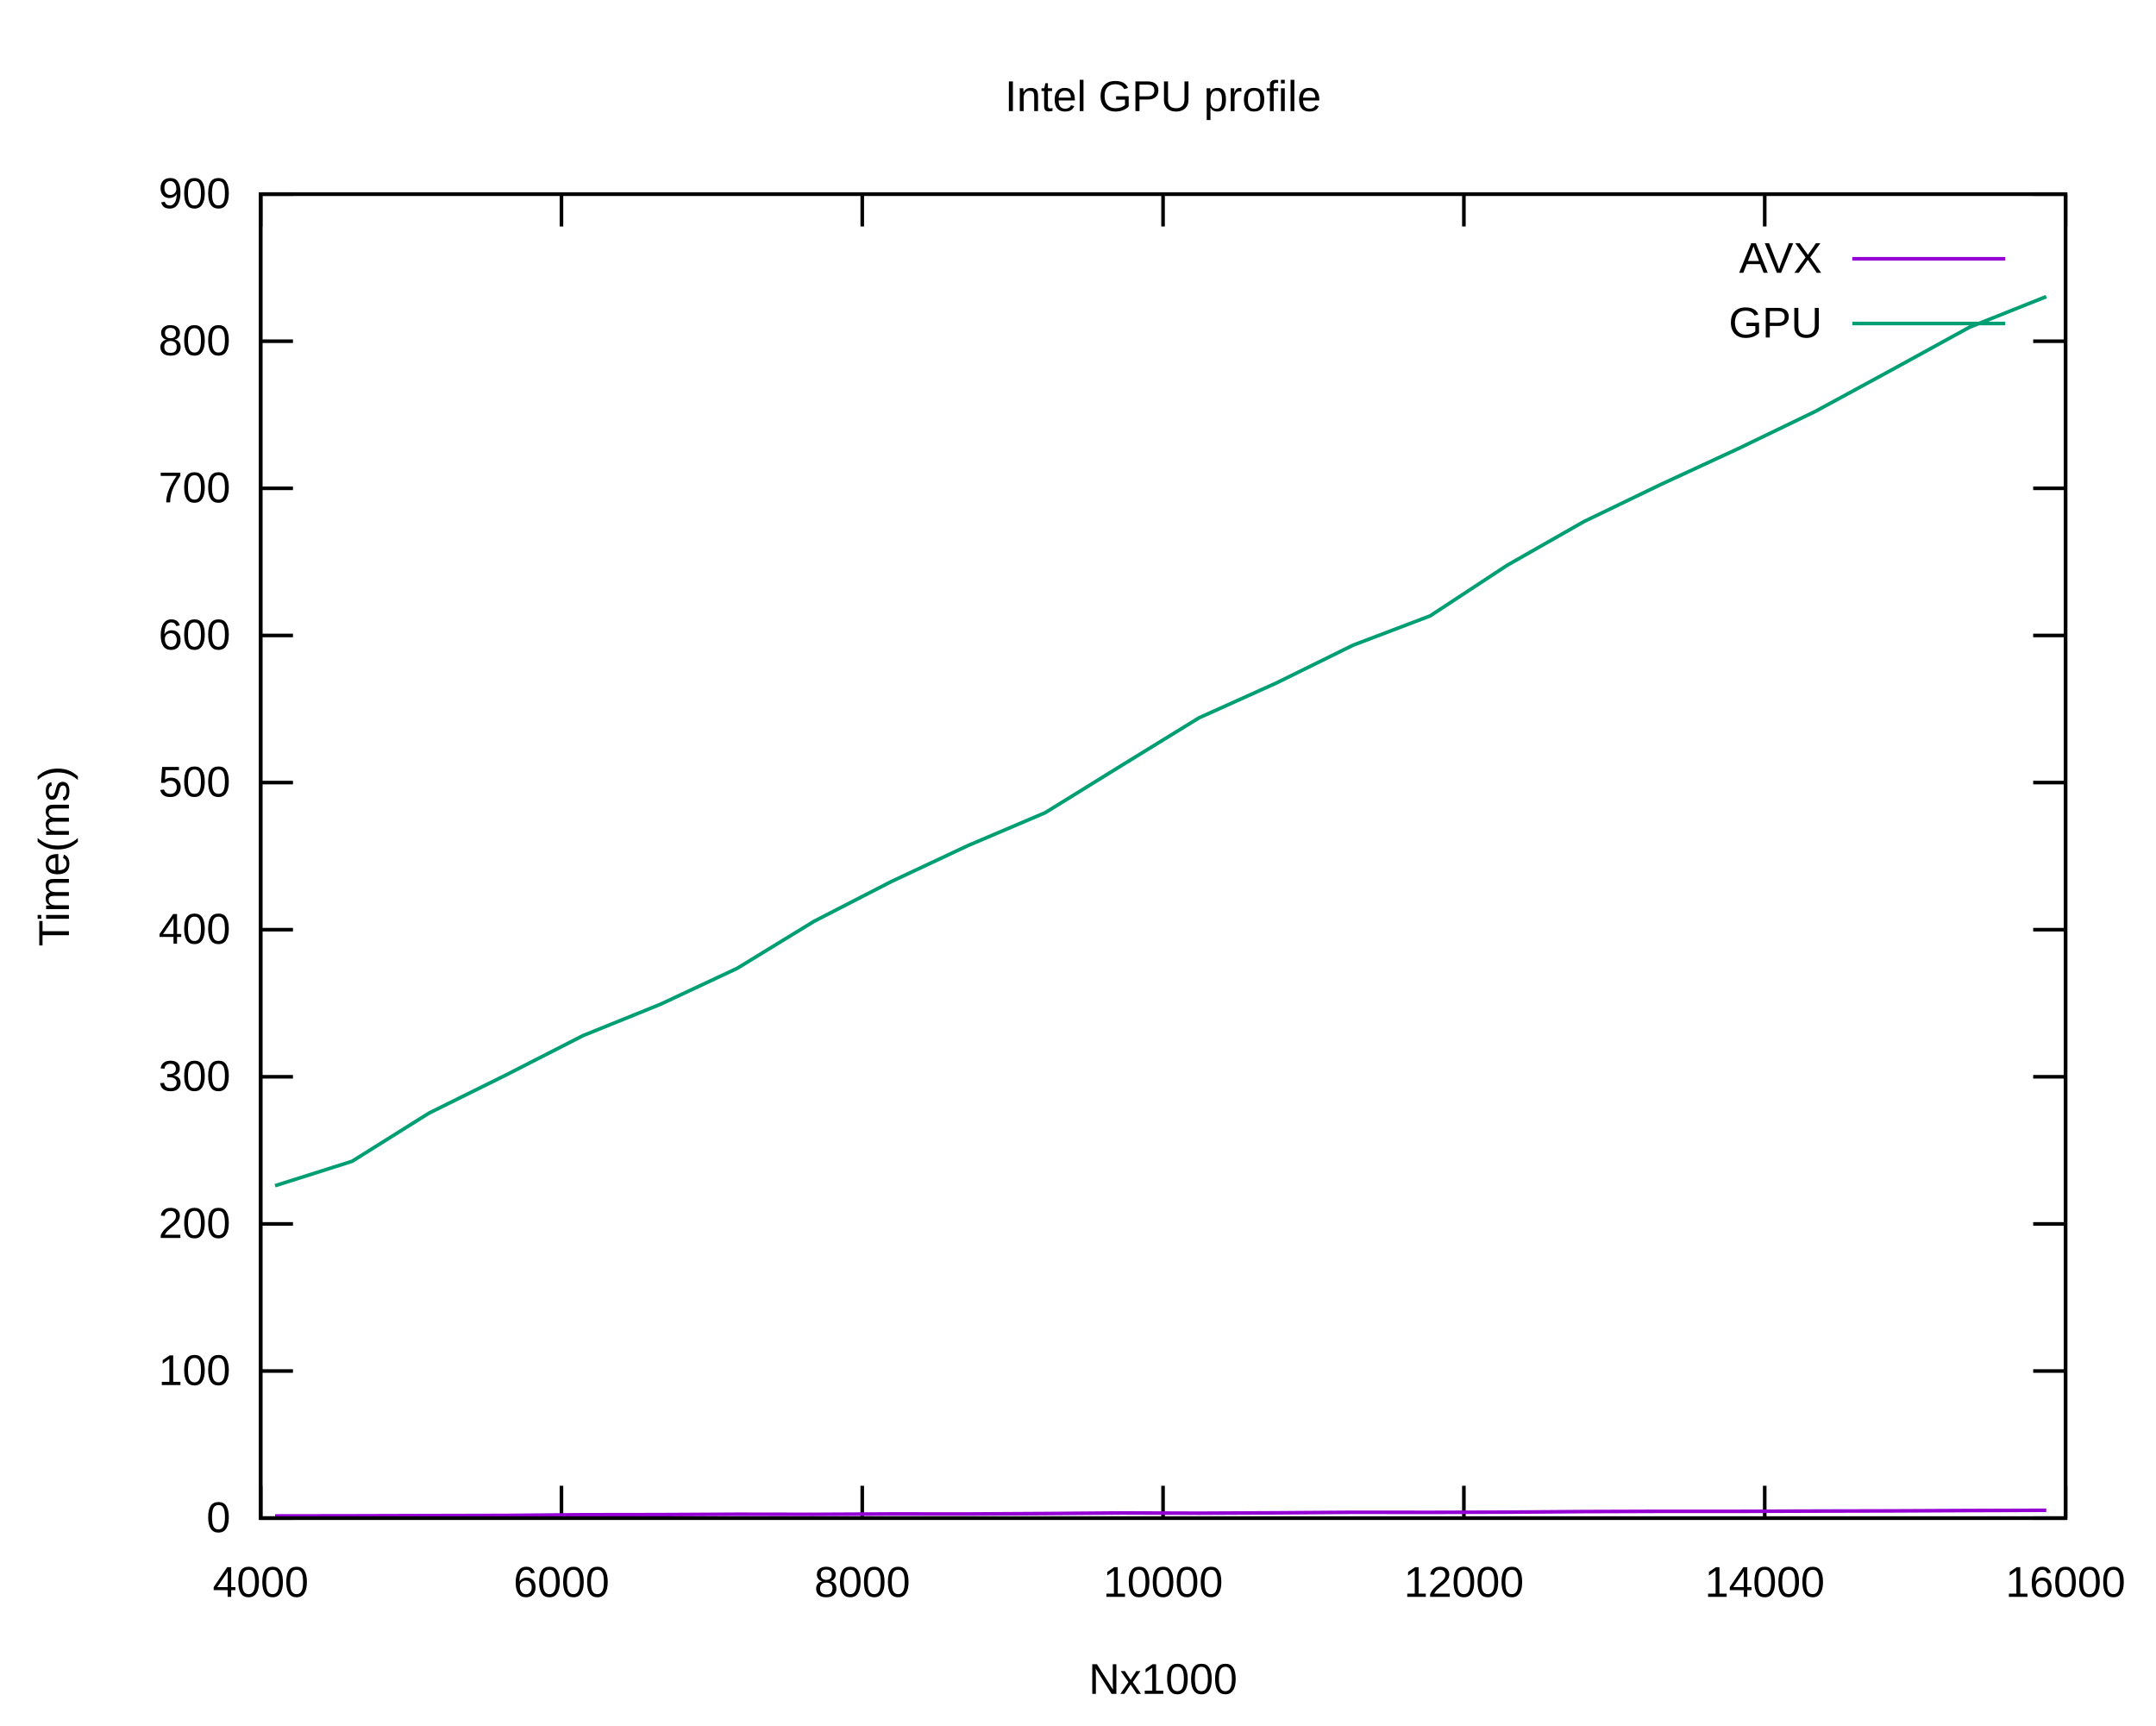
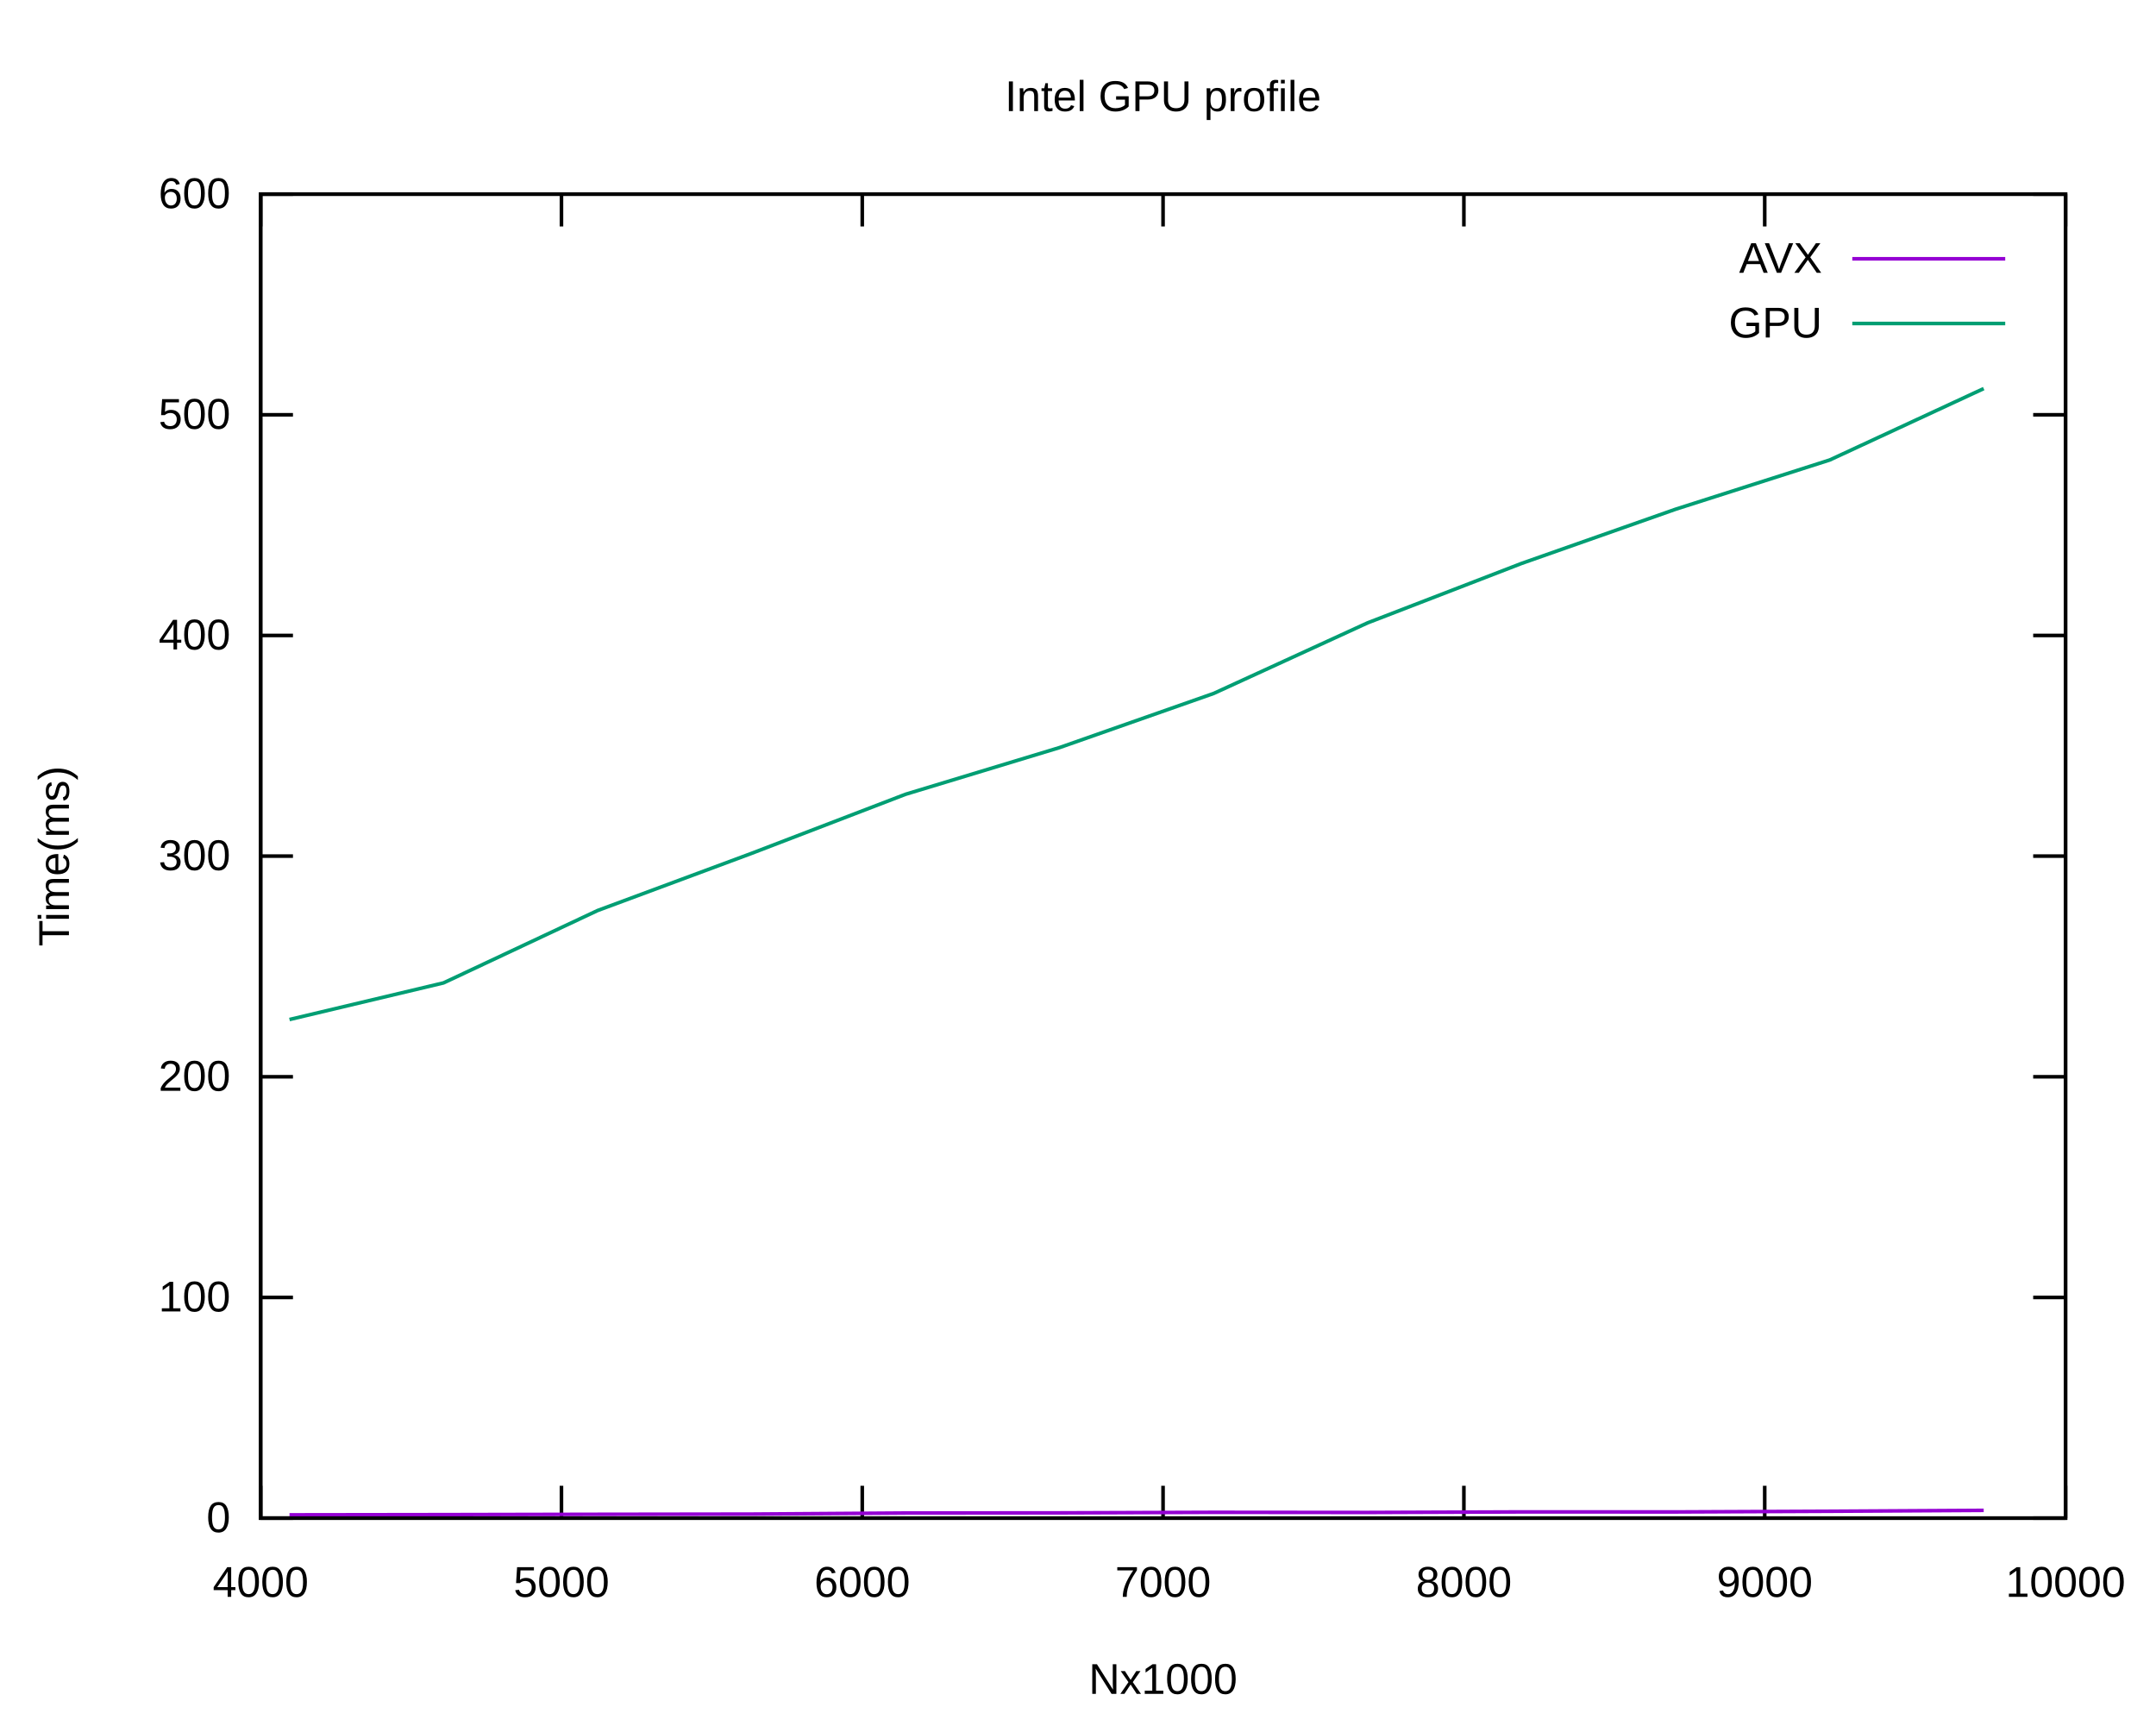
<svg xmlns="http://www.w3.org/2000/svg" xmlns:xlink="http://www.w3.org/1999/xlink" width="600" height="480" viewBox="0 0 600 480">
  <g id="gnuplot_canvas">
    <rect x="0" y="0" width="600" height="480" fill="none" />
    <defs>
      <circle id="gpDot" r="0.5" stroke-width="0.5" stroke="currentColor" />
      <path id="gpPt0" stroke-width="0.222" stroke="currentColor" d="M-1,0 h2 M0,-1 v2" />
      <path id="gpPt1" stroke-width="0.222" stroke="currentColor" d="M-1,-1 L1,1 M1,-1 L-1,1" />
      <path id="gpPt2" stroke-width="0.222" stroke="currentColor" d="M-1,0 L1,0 M0,-1 L0,1 M-1,-1 L1,1 M-1,1 L1,-1" />
      <rect id="gpPt3" stroke-width="0.222" stroke="currentColor" x="-1" y="-1" width="2" height="2" />
      <rect id="gpPt4" stroke-width="0.222" stroke="currentColor" fill="currentColor" x="-1" y="-1" width="2" height="2" />
      <circle id="gpPt5" stroke-width="0.222" stroke="currentColor" cx="0" cy="0" r="1" />
      <use xlink:href="#gpPt5" id="gpPt6" fill="currentColor" stroke="none" />
      <path id="gpPt7" stroke-width="0.222" stroke="currentColor" d="M0,-1.33 L-1.33,0.67 L1.33,0.67 z" />
      <use xlink:href="#gpPt7" id="gpPt8" fill="currentColor" stroke="none" />
      <use xlink:href="#gpPt7" id="gpPt9" stroke="currentColor" transform="rotate(180)" />
      <use xlink:href="#gpPt9" id="gpPt10" fill="currentColor" stroke="none" />
      <use xlink:href="#gpPt3" id="gpPt11" stroke="currentColor" transform="rotate(45)" />
      <use xlink:href="#gpPt11" id="gpPt12" fill="currentColor" stroke="none" />
      <path id="gpPt13" stroke-width="0.222" stroke="currentColor" d="M0,1.330 L1.265,0.411 L0.782,-1.067 L-0.782,-1.076 L-1.265,0.411 z" />
      <use xlink:href="#gpPt13" id="gpPt14" fill="currentColor" stroke="none" />
      <filter id="textbox" filterUnits="objectBoundingBox" x="0" y="0" height="1" width="1">
        <feFlood flood-color="white" flood-opacity="1" result="bgnd" />
        <feComposite in="SourceGraphic" in2="bgnd" operator="atop" />
      </filter>
      <filter id="greybox" filterUnits="objectBoundingBox" x="0" y="0" height="1" width="1">
        <feFlood flood-color="lightgrey" flood-opacity="1" result="grey" />
        <feComposite in="SourceGraphic" in2="grey" operator="atop" />
      </filter>
    </defs>
    <g fill="none" color="white" stroke="currentColor" stroke-width="1.00" stroke-linecap="butt" stroke-linejoin="miter">
</g>
    <g fill="none" color="black" stroke="currentColor" stroke-width="1.00" stroke-linecap="butt" stroke-linejoin="miter">
      <path stroke="black" d="M72.53,422.40 L81.53,422.40 M574.82,422.40 L565.82,422.40  " />
      <g transform="translate(64.14,426.30)" stroke="none" fill="black" font-family="Arial" font-size="12.00" text-anchor="end">
        <text>
          <tspan font-family="Arial"> 0</tspan>
        </text>
      </g>
    </g>
    <g fill="none" color="black" stroke="currentColor" stroke-width="1.00" stroke-linecap="butt" stroke-linejoin="miter">
-       <path stroke="black" d="M72.53,381.47 L81.53,381.47 M574.82,381.47 L565.82,381.47  " />
-       <g transform="translate(64.14,385.37)" stroke="none" fill="black" font-family="Arial" font-size="12.00" text-anchor="end">
+       <path stroke="black" d="M72.53,361.00 L81.53,361.00 M574.82,361.00 L565.82,361.00  " />
+       <g transform="translate(64.14,364.90)" stroke="none" fill="black" font-family="Arial" font-size="12.00" text-anchor="end">
        <text>
          <tspan font-family="Arial"> 100</tspan>
-         </text>
-       </g>
-     </g>
-     <g fill="none" color="black" stroke="currentColor" stroke-width="1.00" stroke-linecap="butt" stroke-linejoin="miter">
-       <path stroke="black" d="M72.53,340.54 L81.53,340.54 M574.82,340.54 L565.82,340.54  " />
-       <g transform="translate(64.14,344.44)" stroke="none" fill="black" font-family="Arial" font-size="12.00" text-anchor="end">
-         <text>
-           <tspan font-family="Arial"> 200</tspan>
        </text>
      </g>
    </g>
    <g fill="none" color="black" stroke="currentColor" stroke-width="1.00" stroke-linecap="butt" stroke-linejoin="miter">
      <path stroke="black" d="M72.53,299.60 L81.53,299.60 M574.82,299.60 L565.82,299.60  " />
      <g transform="translate(64.14,303.50)" stroke="none" fill="black" font-family="Arial" font-size="12.00" text-anchor="end">
        <text>
+           <tspan font-family="Arial"> 200</tspan>
+         </text>
+       </g>
+     </g>
+     <g fill="none" color="black" stroke="currentColor" stroke-width="1.00" stroke-linecap="butt" stroke-linejoin="miter">
+       <path stroke="black" d="M72.53,238.20 L81.53,238.20 M574.82,238.20 L565.82,238.20  " />
+       <g transform="translate(64.14,242.10)" stroke="none" fill="black" font-family="Arial" font-size="12.00" text-anchor="end">
+         <text>
          <tspan font-family="Arial"> 300</tspan>
-         </text>
-       </g>
-     </g>
-     <g fill="none" color="black" stroke="currentColor" stroke-width="1.00" stroke-linecap="butt" stroke-linejoin="miter">
-       <path stroke="black" d="M72.53,258.67 L81.53,258.67 M574.82,258.67 L565.82,258.67  " />
-       <g transform="translate(64.14,262.57)" stroke="none" fill="black" font-family="Arial" font-size="12.00" text-anchor="end">
-         <text>
-           <tspan font-family="Arial"> 400</tspan>
-         </text>
-       </g>
-     </g>
-     <g fill="none" color="black" stroke="currentColor" stroke-width="1.00" stroke-linecap="butt" stroke-linejoin="miter">
-       <path stroke="black" d="M72.53,217.74 L81.53,217.74 M574.82,217.74 L565.82,217.74  " />
-       <g transform="translate(64.14,221.64)" stroke="none" fill="black" font-family="Arial" font-size="12.00" text-anchor="end">
-         <text>
-           <tspan font-family="Arial"> 500</tspan>
        </text>
      </g>
    </g>
    <g fill="none" color="black" stroke="currentColor" stroke-width="1.00" stroke-linecap="butt" stroke-linejoin="miter">
      <path stroke="black" d="M72.53,176.81 L81.53,176.81 M574.82,176.81 L565.82,176.81  " />
      <g transform="translate(64.14,180.71)" stroke="none" fill="black" font-family="Arial" font-size="12.00" text-anchor="end">
        <text>
-           <tspan font-family="Arial"> 600</tspan>
-         </text>
-       </g>
-     </g>
-     <g fill="none" color="black" stroke="currentColor" stroke-width="1.00" stroke-linecap="butt" stroke-linejoin="miter">
-       <path stroke="black" d="M72.53,135.87 L81.53,135.87 M574.82,135.87 L565.82,135.87  " />
-       <g transform="translate(64.14,139.77)" stroke="none" fill="black" font-family="Arial" font-size="12.00" text-anchor="end">
-         <text>
-           <tspan font-family="Arial"> 700</tspan>
-         </text>
-       </g>
-     </g>
-     <g fill="none" color="black" stroke="currentColor" stroke-width="1.00" stroke-linecap="butt" stroke-linejoin="miter">
-       <path stroke="black" d="M72.53,94.94 L81.53,94.94 M574.82,94.94 L565.82,94.94  " />
-       <g transform="translate(64.14,98.84)" stroke="none" fill="black" font-family="Arial" font-size="12.00" text-anchor="end">
-         <text>
-           <tspan font-family="Arial"> 800</tspan>
+           <tspan font-family="Arial"> 400</tspan>
+         </text>
+       </g>
+     </g>
+     <g fill="none" color="black" stroke="currentColor" stroke-width="1.00" stroke-linecap="butt" stroke-linejoin="miter">
+       <path stroke="black" d="M72.53,115.41 L81.53,115.41 M574.82,115.41 L565.82,115.41  " />
+       <g transform="translate(64.14,119.31)" stroke="none" fill="black" font-family="Arial" font-size="12.00" text-anchor="end">
+         <text>
+           <tspan font-family="Arial"> 500</tspan>
        </text>
      </g>
    </g>
    <g fill="none" color="black" stroke="currentColor" stroke-width="1.00" stroke-linecap="butt" stroke-linejoin="miter">
      <path stroke="black" d="M72.53,54.01 L81.53,54.01 M574.82,54.01 L565.82,54.01  " />
      <g transform="translate(64.14,57.91)" stroke="none" fill="black" font-family="Arial" font-size="12.00" text-anchor="end">
        <text>
-           <tspan font-family="Arial"> 900</tspan>
+           <tspan font-family="Arial"> 600</tspan>
        </text>
      </g>
    </g>
    <g fill="none" color="black" stroke="currentColor" stroke-width="1.00" stroke-linecap="butt" stroke-linejoin="miter">
      <path stroke="black" d="M72.53,422.40 L72.53,413.40 M72.53,54.01 L72.53,63.01  " />
      <g transform="translate(72.53,444.30)" stroke="none" fill="black" font-family="Arial" font-size="12.00" text-anchor="middle">
        <text>
          <tspan font-family="Arial"> 4000</tspan>
        </text>
      </g>
    </g>
    <g fill="none" color="black" stroke="currentColor" stroke-width="1.00" stroke-linecap="butt" stroke-linejoin="miter">
      <path stroke="black" d="M156.25,422.40 L156.25,413.40 M156.25,54.01 L156.25,63.01  " />
      <g transform="translate(156.25,444.30)" stroke="none" fill="black" font-family="Arial" font-size="12.00" text-anchor="middle">
        <text>
-           <tspan font-family="Arial"> 6000</tspan>
+           <tspan font-family="Arial"> 5000</tspan>
        </text>
      </g>
    </g>
    <g fill="none" color="black" stroke="currentColor" stroke-width="1.00" stroke-linecap="butt" stroke-linejoin="miter">
      <path stroke="black" d="M239.96,422.40 L239.96,413.40 M239.96,54.01 L239.96,63.01  " />
      <g transform="translate(239.96,444.30)" stroke="none" fill="black" font-family="Arial" font-size="12.00" text-anchor="middle">
        <text>
-           <tspan font-family="Arial"> 8000</tspan>
+           <tspan font-family="Arial"> 6000</tspan>
        </text>
      </g>
    </g>
    <g fill="none" color="black" stroke="currentColor" stroke-width="1.00" stroke-linecap="butt" stroke-linejoin="miter">
      <path stroke="black" d="M323.67,422.40 L323.67,413.40 M323.67,54.01 L323.67,63.01  " />
      <g transform="translate(323.67,444.30)" stroke="none" fill="black" font-family="Arial" font-size="12.00" text-anchor="middle">
        <text>
-           <tspan font-family="Arial"> 10000</tspan>
+           <tspan font-family="Arial"> 7000</tspan>
        </text>
      </g>
    </g>
    <g fill="none" color="black" stroke="currentColor" stroke-width="1.00" stroke-linecap="butt" stroke-linejoin="miter">
      <path stroke="black" d="M407.39,422.40 L407.39,413.40 M407.39,54.01 L407.39,63.01  " />
      <g transform="translate(407.39,444.30)" stroke="none" fill="black" font-family="Arial" font-size="12.00" text-anchor="middle">
        <text>
-           <tspan font-family="Arial"> 12000</tspan>
+           <tspan font-family="Arial"> 8000</tspan>
        </text>
      </g>
    </g>
    <g fill="none" color="black" stroke="currentColor" stroke-width="1.00" stroke-linecap="butt" stroke-linejoin="miter">
      <path stroke="black" d="M491.11,422.40 L491.11,413.40 M491.11,54.01 L491.11,63.01  " />
      <g transform="translate(491.11,444.30)" stroke="none" fill="black" font-family="Arial" font-size="12.00" text-anchor="middle">
        <text>
-           <tspan font-family="Arial"> 14000</tspan>
+           <tspan font-family="Arial"> 9000</tspan>
        </text>
      </g>
    </g>
    <g fill="none" color="black" stroke="currentColor" stroke-width="1.00" stroke-linecap="butt" stroke-linejoin="miter">
      <path stroke="black" d="M574.82,422.40 L574.82,413.40 M574.82,54.01 L574.82,63.01  " />
      <g transform="translate(574.82,444.30)" stroke="none" fill="black" font-family="Arial" font-size="12.00" text-anchor="middle">
        <text>
-           <tspan font-family="Arial"> 16000</tspan>
+           <tspan font-family="Arial"> 10000</tspan>
        </text>
      </g>
    </g>
    <g fill="none" color="black" stroke="currentColor" stroke-width="1.00" stroke-linecap="butt" stroke-linejoin="miter">
</g>
    <g fill="none" color="black" stroke="currentColor" stroke-width="1.00" stroke-linecap="butt" stroke-linejoin="miter">
      <path stroke="black" d="M72.53,54.01 L72.53,422.40 L574.82,422.40 L574.82,54.01 L72.53,54.01 Z  " />
    </g>
    <g fill="none" color="black" stroke="currentColor" stroke-width="1.00" stroke-linecap="butt" stroke-linejoin="miter">
      <g transform="translate(19.18,238.21) rotate(270)" stroke="none" fill="black" font-family="Arial" font-size="12.00" text-anchor="middle">
        <text>
          <tspan font-family="Arial">Time(ms)</tspan>
        </text>
      </g>
    </g>
    <g fill="none" color="black" stroke="currentColor" stroke-width="1.00" stroke-linecap="butt" stroke-linejoin="miter">
      <g transform="translate(323.67,471.30)" stroke="none" fill="black" font-family="Arial" font-size="12.00" text-anchor="middle">
        <text>
          <tspan font-family="Arial">Nx1000</tspan>
        </text>
      </g>
    </g>
    <g fill="none" color="black" stroke="currentColor" stroke-width="1.00" stroke-linecap="butt" stroke-linejoin="miter">
</g>
    <g id="gnuplot_plot_1">
      <g fill="none" color="black" stroke="currentColor" stroke-width="1.00" stroke-linecap="butt" stroke-linejoin="miter">
        <g transform="translate(507.09,75.91)" stroke="none" fill="black" font-family="Arial" font-size="12.00" text-anchor="end">
          <text>
            <tspan font-family="Arial">AVX</tspan>
          </text>
        </g>
      </g>
      <g fill="none" color="black" stroke="currentColor" stroke-width="1.00" stroke-linecap="butt" stroke-linejoin="miter">
-         <path stroke="rgb(148,   0, 211)" d="M515.48,72.01 L558.04,72.01 M76.55,421.79 L97.98,421.76 L119.41,421.70 L140.84,421.65 L162.27,421.46 L183.70,421.43   L205.13,421.32 L226.57,421.35 L248.00,421.24 L269.43,421.25 L290.86,421.13 L312.29,420.96 L333.72,421.03 L355.15,420.93   L376.58,420.78 L398.01,420.80 L419.44,420.74 L440.88,420.58 L462.31,420.51 L483.74,420.51 L505.17,420.44 L526.60,420.39   L548.03,420.29 L569.46,420.22  " />
+         <path stroke="rgb(148,   0, 211)" d="M515.48,72.01 L558.04,72.01 M80.57,421.49 L123.43,421.43 L166.29,421.34 L209.15,421.28 L252.01,420.98 L294.88,420.94   L337.74,420.79 L380.60,420.83 L423.46,420.67 L466.33,420.68 L509.19,420.49 L552.05,420.24  " />
      </g>
    </g>
    <g id="gnuplot_plot_2">
      <g fill="none" color="black" stroke="currentColor" stroke-width="1.00" stroke-linecap="butt" stroke-linejoin="miter">
        <g transform="translate(507.09,93.91)" stroke="none" fill="black" font-family="Arial" font-size="12.00" text-anchor="end">
          <text>
            <tspan font-family="Arial">GPU</tspan>
          </text>
        </g>
      </g>
      <g fill="none" color="black" stroke="currentColor" stroke-width="1.00" stroke-linecap="butt" stroke-linejoin="miter">
-         <path stroke="rgb(  0, 158, 115)" d="M515.48,90.01 L558.04,90.01 M76.55,329.91 L97.98,323.12 L119.41,309.70 L140.84,299.09 L162.27,288.14 L183.70,279.47   L205.13,269.44 L226.57,256.33 L248.00,245.31 L269.43,235.25 L290.86,226.13 L312.29,212.88 L333.72,199.71 L355.15,190.06   L376.58,179.50 L398.01,171.36 L419.44,157.28 L440.88,145.08 L462.31,134.74 L483.74,124.83 L505.17,114.48 L526.60,102.84   L548.03,91.08 L569.46,82.53  " />
+         <path stroke="rgb(  0, 158, 115)" d="M515.48,90.01 L558.04,90.01 M80.57,283.67 L123.43,273.48 L166.29,253.35 L209.15,237.44 L252.01,221.00 L294.88,208.00   L337.74,192.95 L380.60,173.30 L423.46,156.76 L466.33,141.68 L509.19,127.99 L552.05,108.12  " />
      </g>
    </g>
    <g fill="none" color="white" stroke="rgb(  0, 158, 115)" stroke-width="2.00" stroke-linecap="butt" stroke-linejoin="miter">
</g>
    <g fill="none" color="black" stroke="currentColor" stroke-width="2.00" stroke-linecap="butt" stroke-linejoin="miter">
</g>
    <g fill="none" color="black" stroke="black" stroke-width="1.00" stroke-linecap="butt" stroke-linejoin="miter">
</g>
    <g fill="none" color="black" stroke="currentColor" stroke-width="1.00" stroke-linecap="butt" stroke-linejoin="miter">
      <path stroke="black" d="M72.53,54.01 L72.53,422.40 L574.82,422.40 L574.82,54.01 L72.53,54.01 Z  " />
    </g>
    <g fill="none" color="black" stroke="currentColor" stroke-width="1.00" stroke-linecap="butt" stroke-linejoin="miter">
      <g transform="translate(323.67,30.91)" stroke="none" fill="black" font-family="Arial" font-size="12.00" text-anchor="middle">
        <text>
          <tspan font-family="Arial">Intel GPU profile</tspan>
        </text>
      </g>
    </g>
    <g fill="none" color="black" stroke="currentColor" stroke-width="1.00" stroke-linecap="butt" stroke-linejoin="miter">
</g>
  </g>
</svg>
